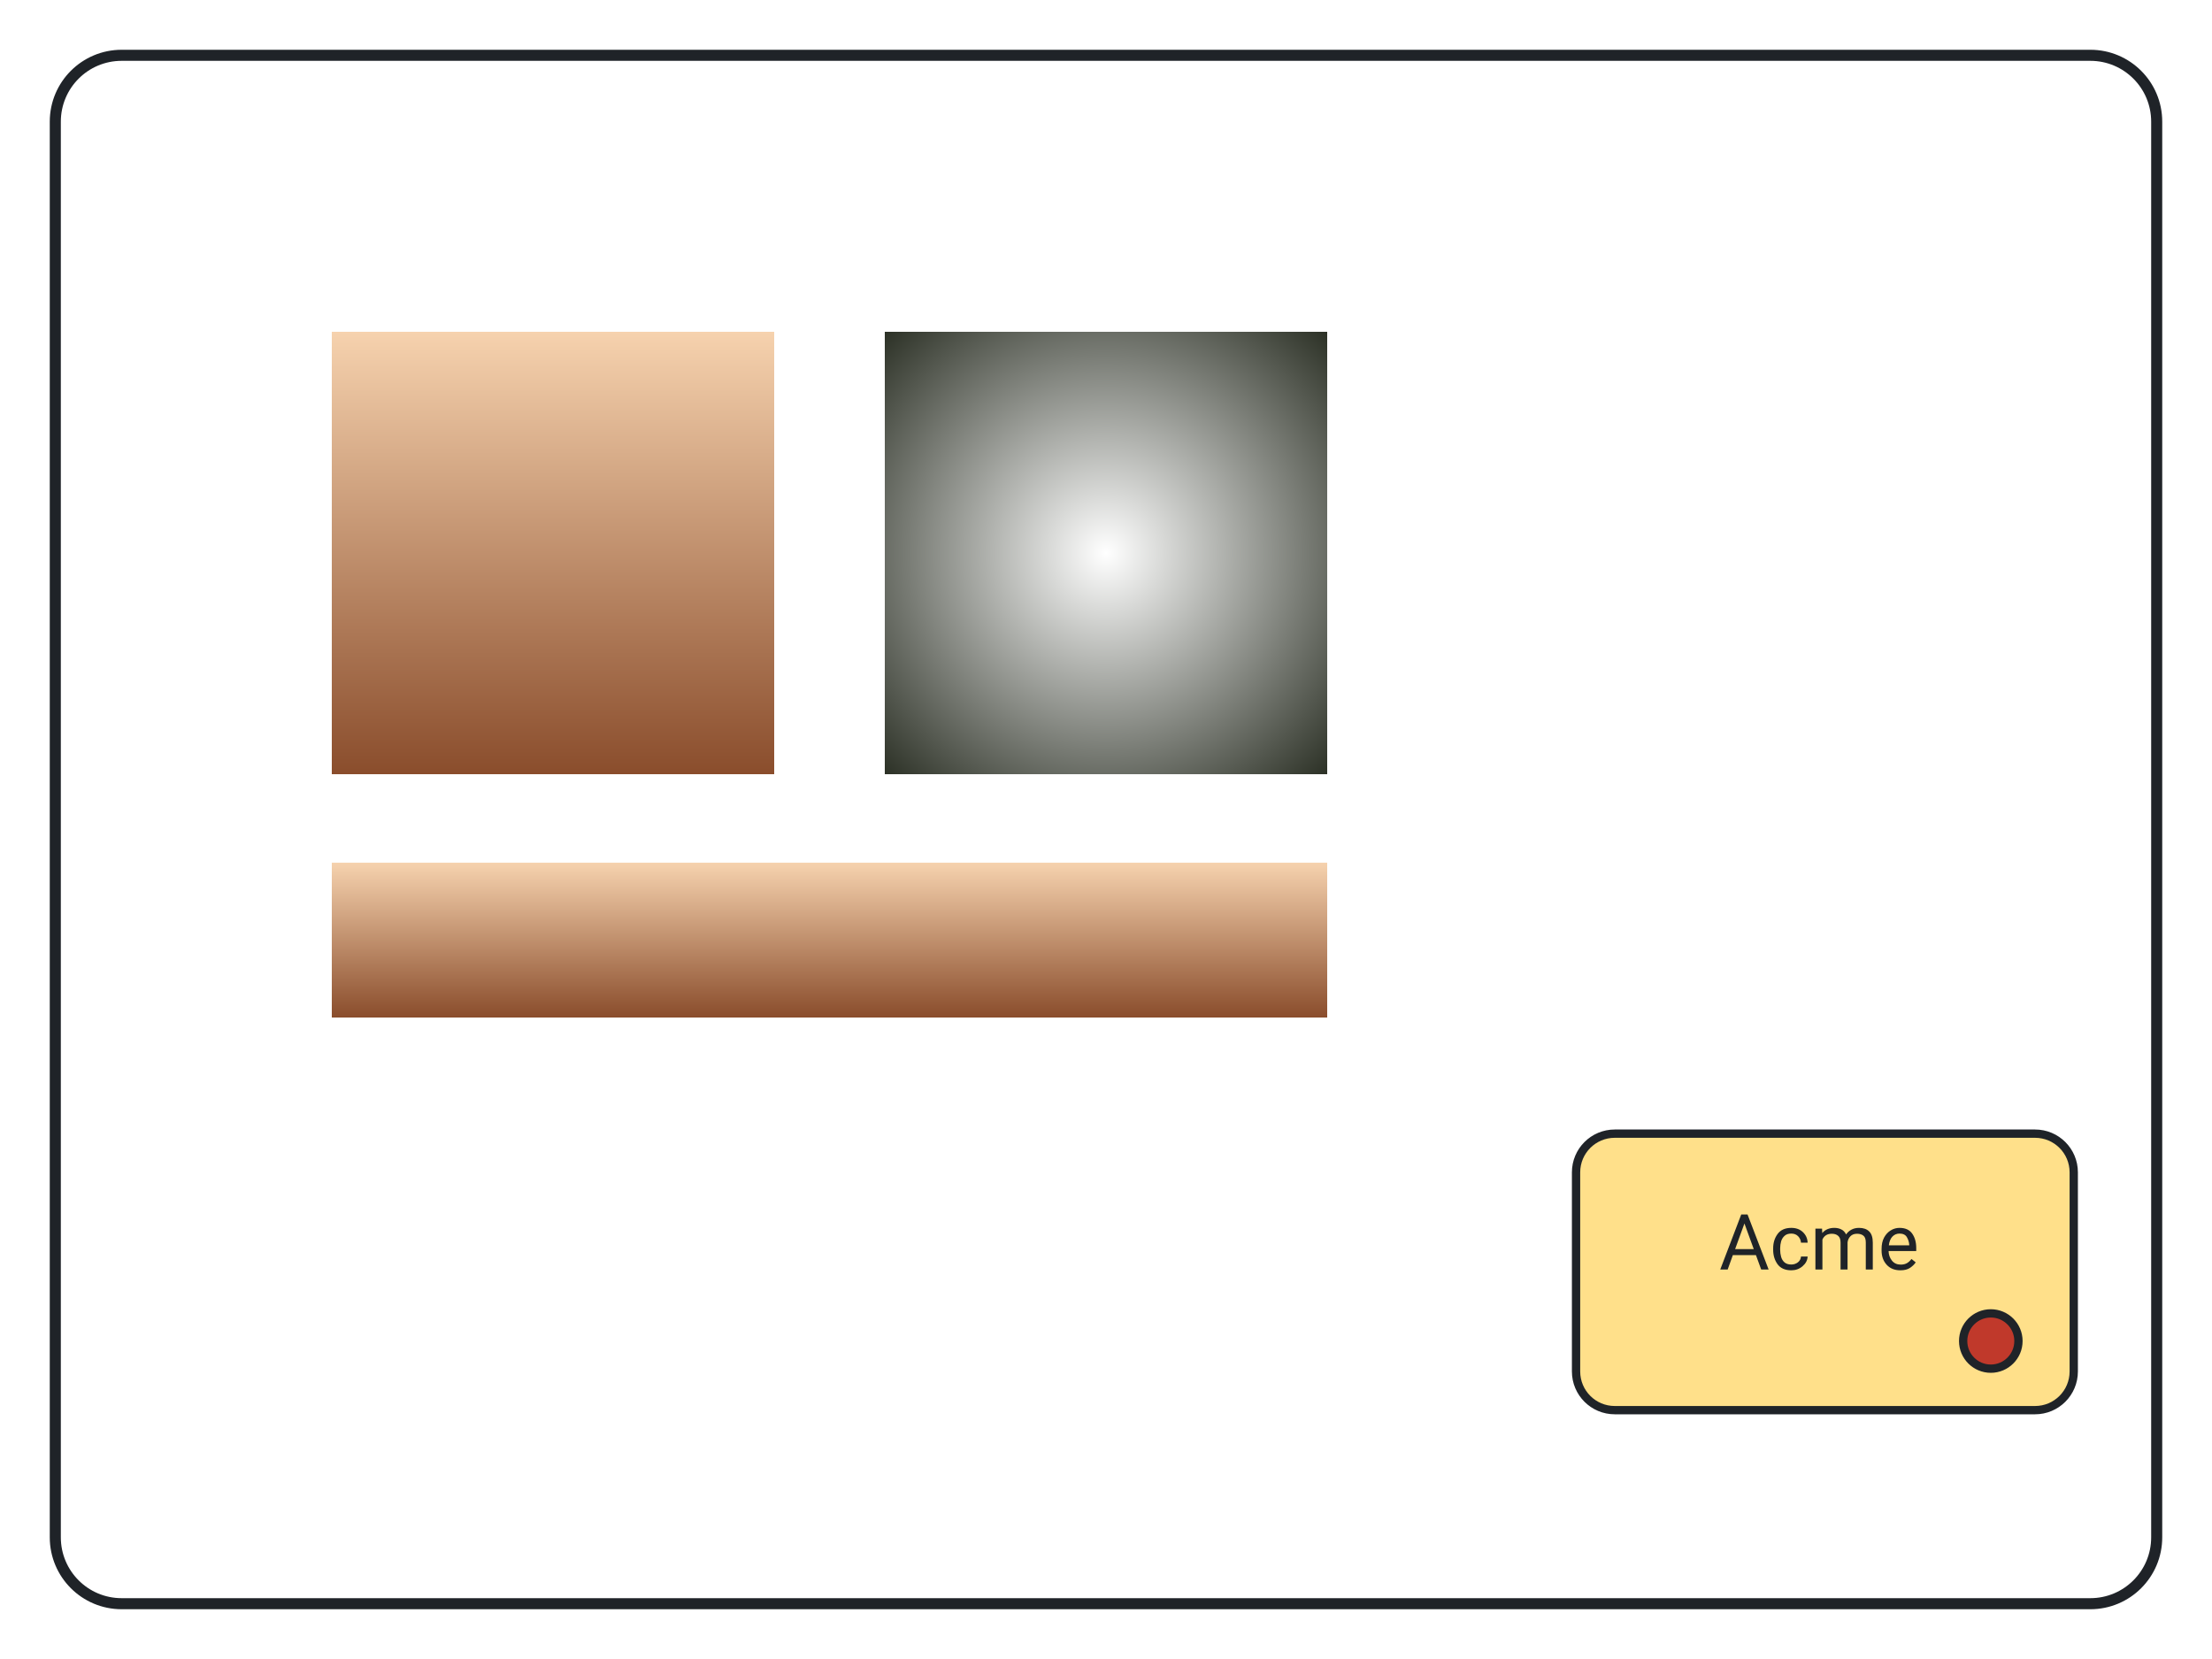
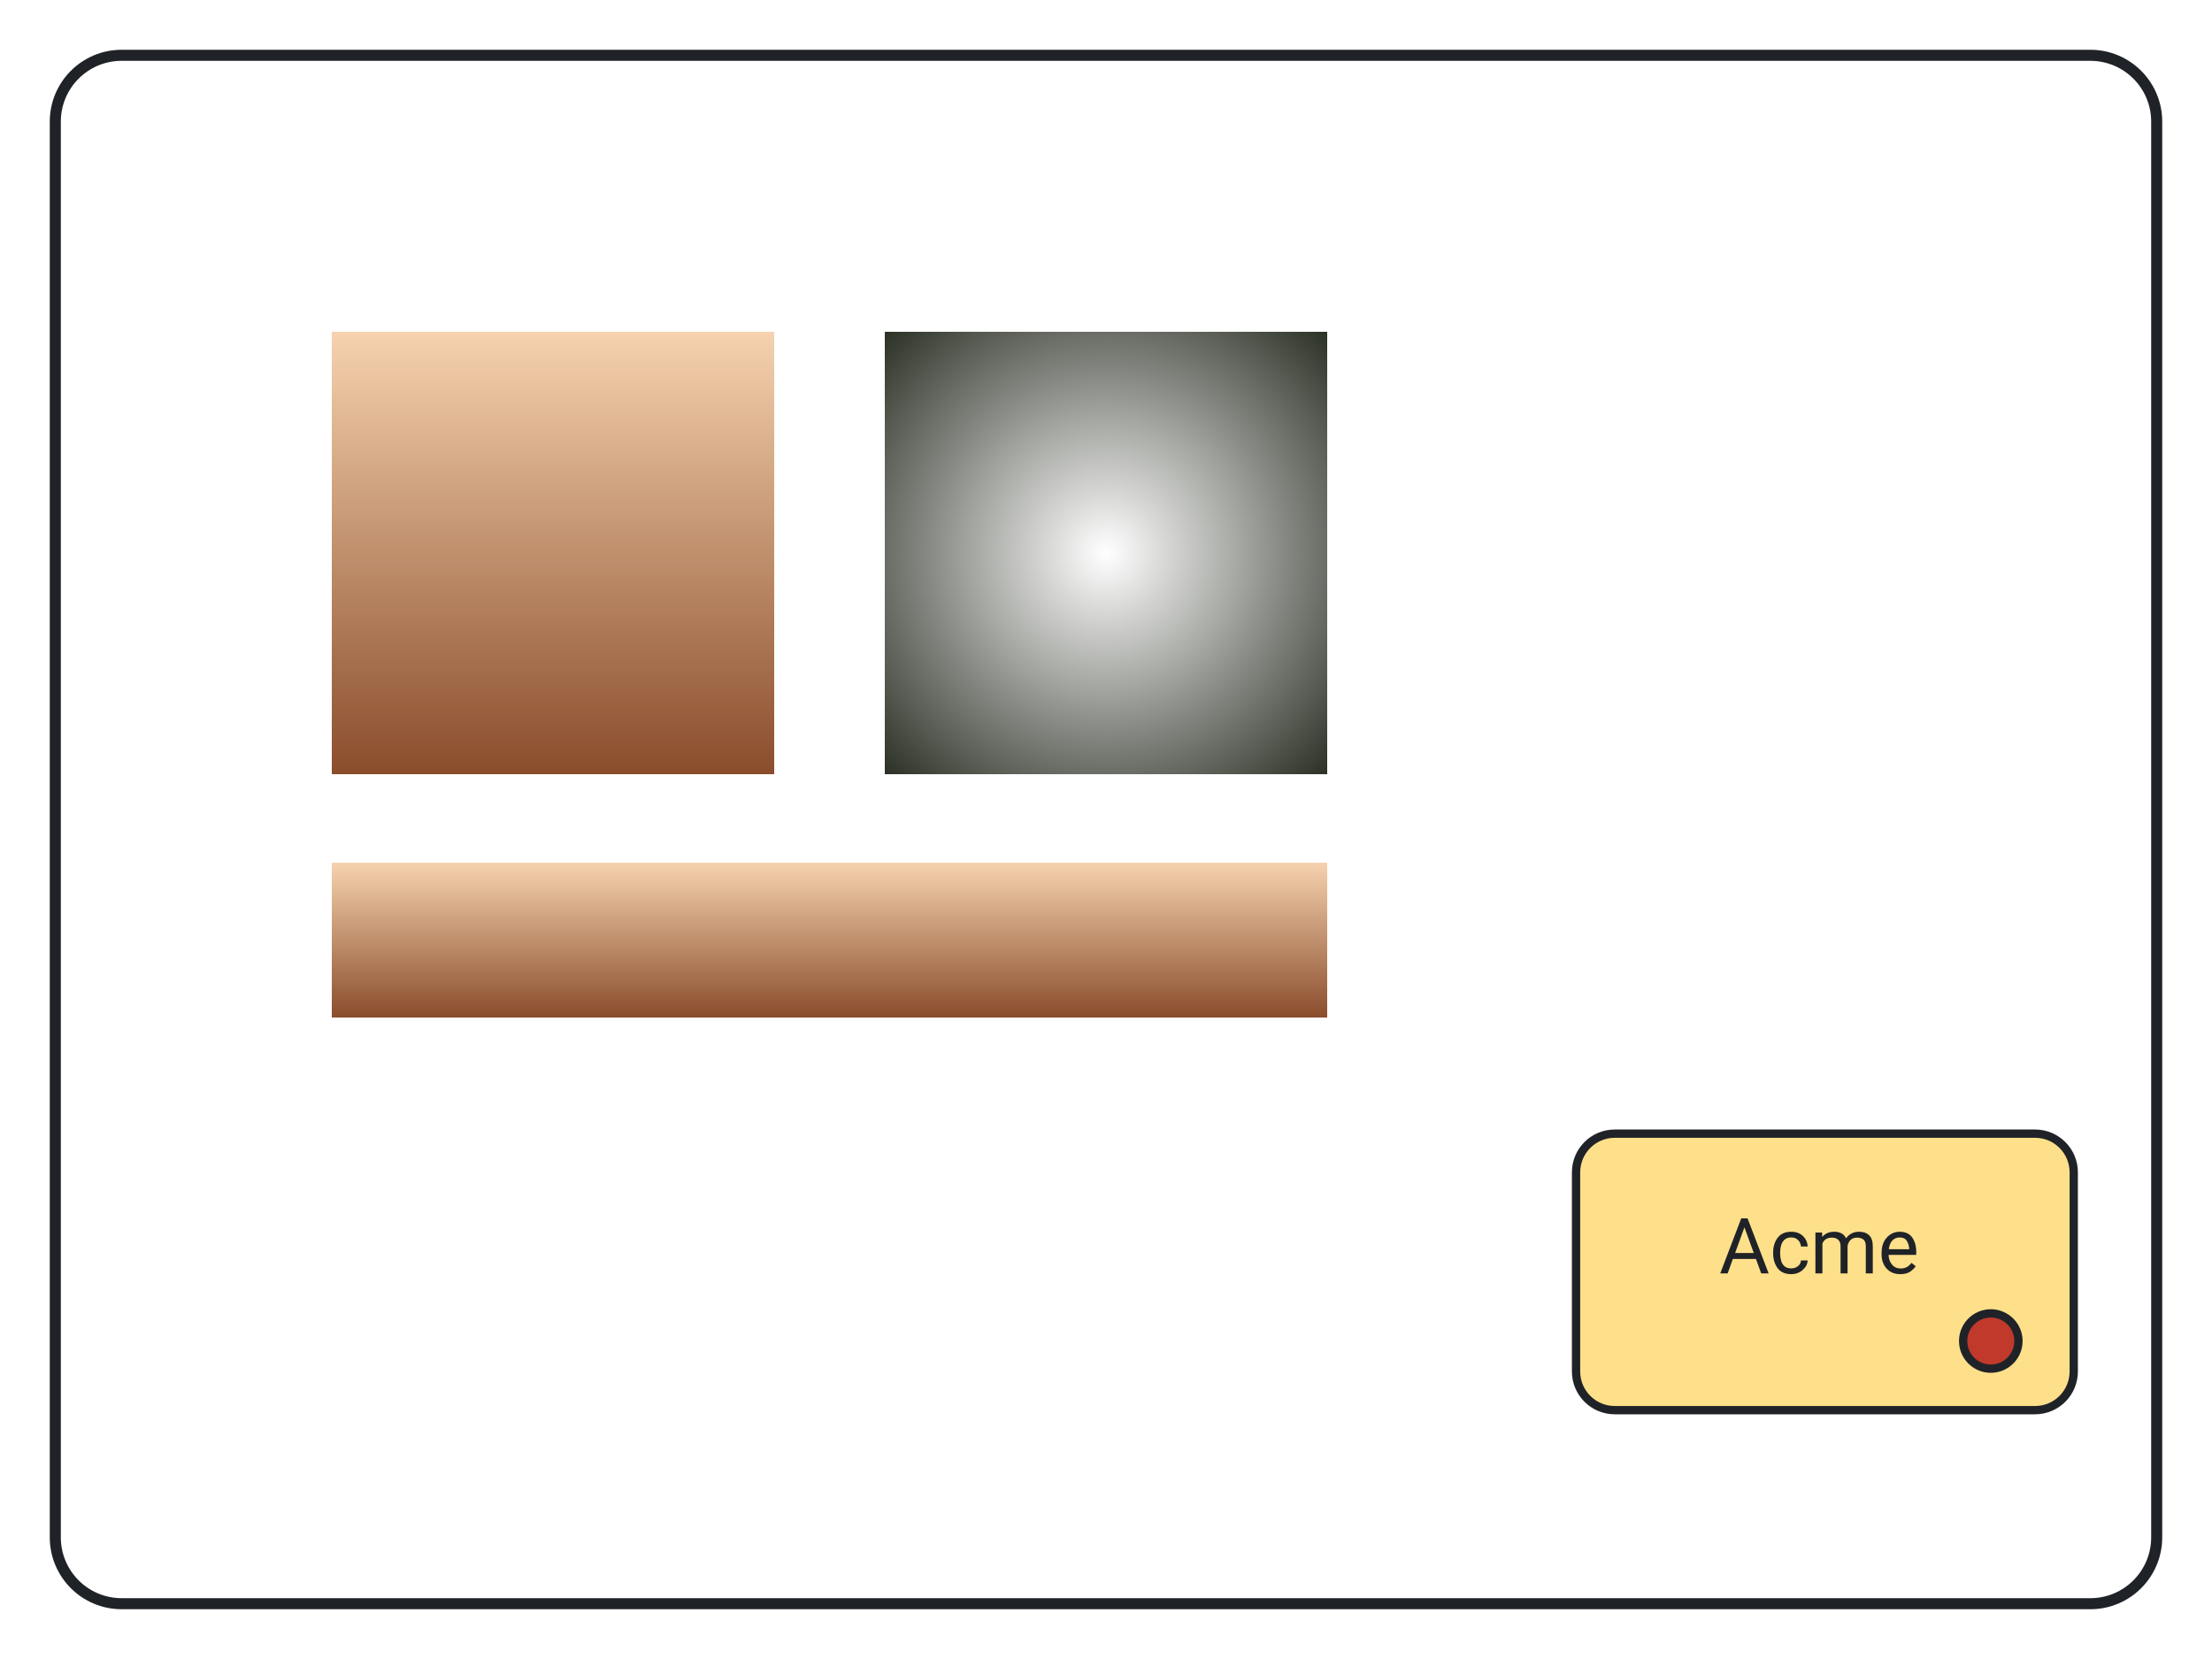
<svg xmlns="http://www.w3.org/2000/svg" width="400" height="300" viewBox="0 0 400 300" fill="none" stroke-linecap="round" stroke-linejoin="round" stroke-width="2" data-generator="napkin-sketch">
  <rect width="400" height="300" fill="#ffffff" />
  <defs>
    <linearGradient id="grad-1" gradientUnits="userSpaceOnUse" x1="100" y1="60" x2="100" y2="140">
      <stop offset="0%" stop-color="#f6d2ae" />
      <stop offset="100%" stop-color="#8a4d2c" />
    </linearGradient>
    <radialGradient id="grad-2" gradientUnits="userSpaceOnUse" cx="200" cy="100" r="56.57">
      <stop offset="0%" stop-color="#ffffff" />
      <stop offset="100%" stop-color="#2c3126" />
    </radialGradient>
    <linearGradient id="grad-3" gradientUnits="userSpaceOnUse" x1="150" y1="156" x2="150" y2="184">
      <stop offset="0%" stop-color="#f6d2ae" />
      <stop offset="100%" stop-color="#8a4d2c" />
    </linearGradient>
  </defs>
  <g id="Frame" data-name="Frame">
    <path d="M22 10H378c6.63 0 12 5.37 12 12V278c0 6.63-5.37 12-12 12H22c-6.63 0-12-5.37-12-12V22c0-6.63 5.37-12 12-12Z" stroke="#1f2328" data-tool="pen" data-i="0" />
  </g>
  <g id="Figure" data-name="Figure">
    <g id="Layer_x20_1" data-name="Layer 1">
      <path d="M60 60h80v80H60V60Z" stroke="none" fill="url(#grad-1)" data-gradient="{&quot;type&quot;:&quot;linear&quot;,&quot;angle&quot;:90,&quot;stops&quot;:[{&quot;offset&quot;:0,&quot;color&quot;:&quot;#f6d2ae&quot;},{&quot;offset&quot;:1,&quot;color&quot;:&quot;#8a4d2c&quot;}]}" data-fill="#f6d2ae" data-tool="pen" data-i="1" data-nostroke="1" data-color="#000000" data-width="2" />
      <path d="M160 60h80v80H160V60Z" stroke="none" fill="url(#grad-2)" data-gradient="{&quot;type&quot;:&quot;radial&quot;,&quot;stops&quot;:[{&quot;offset&quot;:0,&quot;color&quot;:&quot;#ffffff&quot;},{&quot;offset&quot;:1,&quot;color&quot;:&quot;#2c3126&quot;}]}" data-fill="#ffffff" data-tool="pen" data-i="2" data-nostroke="1" data-color="#000000" data-width="2" />
      <path d="M60 156H240v28H60V156Z" stroke="none" fill="url(#grad-3)" data-gradient="{&quot;type&quot;:&quot;linear&quot;,&quot;angle&quot;:90,&quot;stops&quot;:[{&quot;offset&quot;:0,&quot;color&quot;:&quot;#f6d2ae&quot;},{&quot;offset&quot;:1,&quot;color&quot;:&quot;#8a4d2c&quot;}]}" data-fill="#f6d2ae" data-tool="pen" data-i="3" data-nostroke="1" data-color="#000000" data-width="2" />
    </g>
  </g>
  <g id="badge" data-name="badge">
    <g id="Card" data-name="Card">
      <path d="M292 205h76c3.87 0 7 3.13 7 7v36c0 3.87-3.13 7-7 7H292c-3.87 0-7-3.13-7-7V212c0-3.87 3.13-7 7-7Z" stroke="#1f2328" stroke-width="1.5" fill="#ffe08a" data-fill="#ffe08a" data-tool="pen" data-i="4" />
    </g>
    <g id="Words" data-name="Words">
-       <text x="310.87" y="220" font-size="14" font-family="&quot;Segoe UI&quot;, system-ui, -apple-system, Roboto, Helvetica, Arial, sans-serif" fill="#1f2328" dominant-baseline="hanging" data-tool="text" data-i="5">
-         <tspan x="310.87" dy="0">Acme</tspan>
+       <text x="310.87" y="230.27" font-size="14" font-family="&quot;Segoe UI&quot;, system-ui, -apple-system, Roboto, Helvetica, Arial, sans-serif" fill="#1f2328" xml:space="preserve" data-tool="text" data-i="5" data-anchor="330 220" data-text="Acme" data-typeset="{&quot;kind&quot;:&quot;point&quot;,&quot;paras&quot;:[{&quot;align&quot;:&quot;center&quot;}]}">
+         <tspan x="310.87" y="230.27">Acme</tspan>
      </text>
    </g>
    <g id="Mark" data-name="Mark">
      <g id="Dot" data-name="Dot">
        <path d="M365 242.5c0 2.76-2.24 5-5 5s-5-2.24-5-5 2.24-5 5-5 5 2.24 5 5Z" stroke="#1f2328" stroke-width="1.5" fill="#c0392b" data-fill="#c0392b" data-tool="pen" data-i="6" />
      </g>
    </g>
  </g>
</svg>
